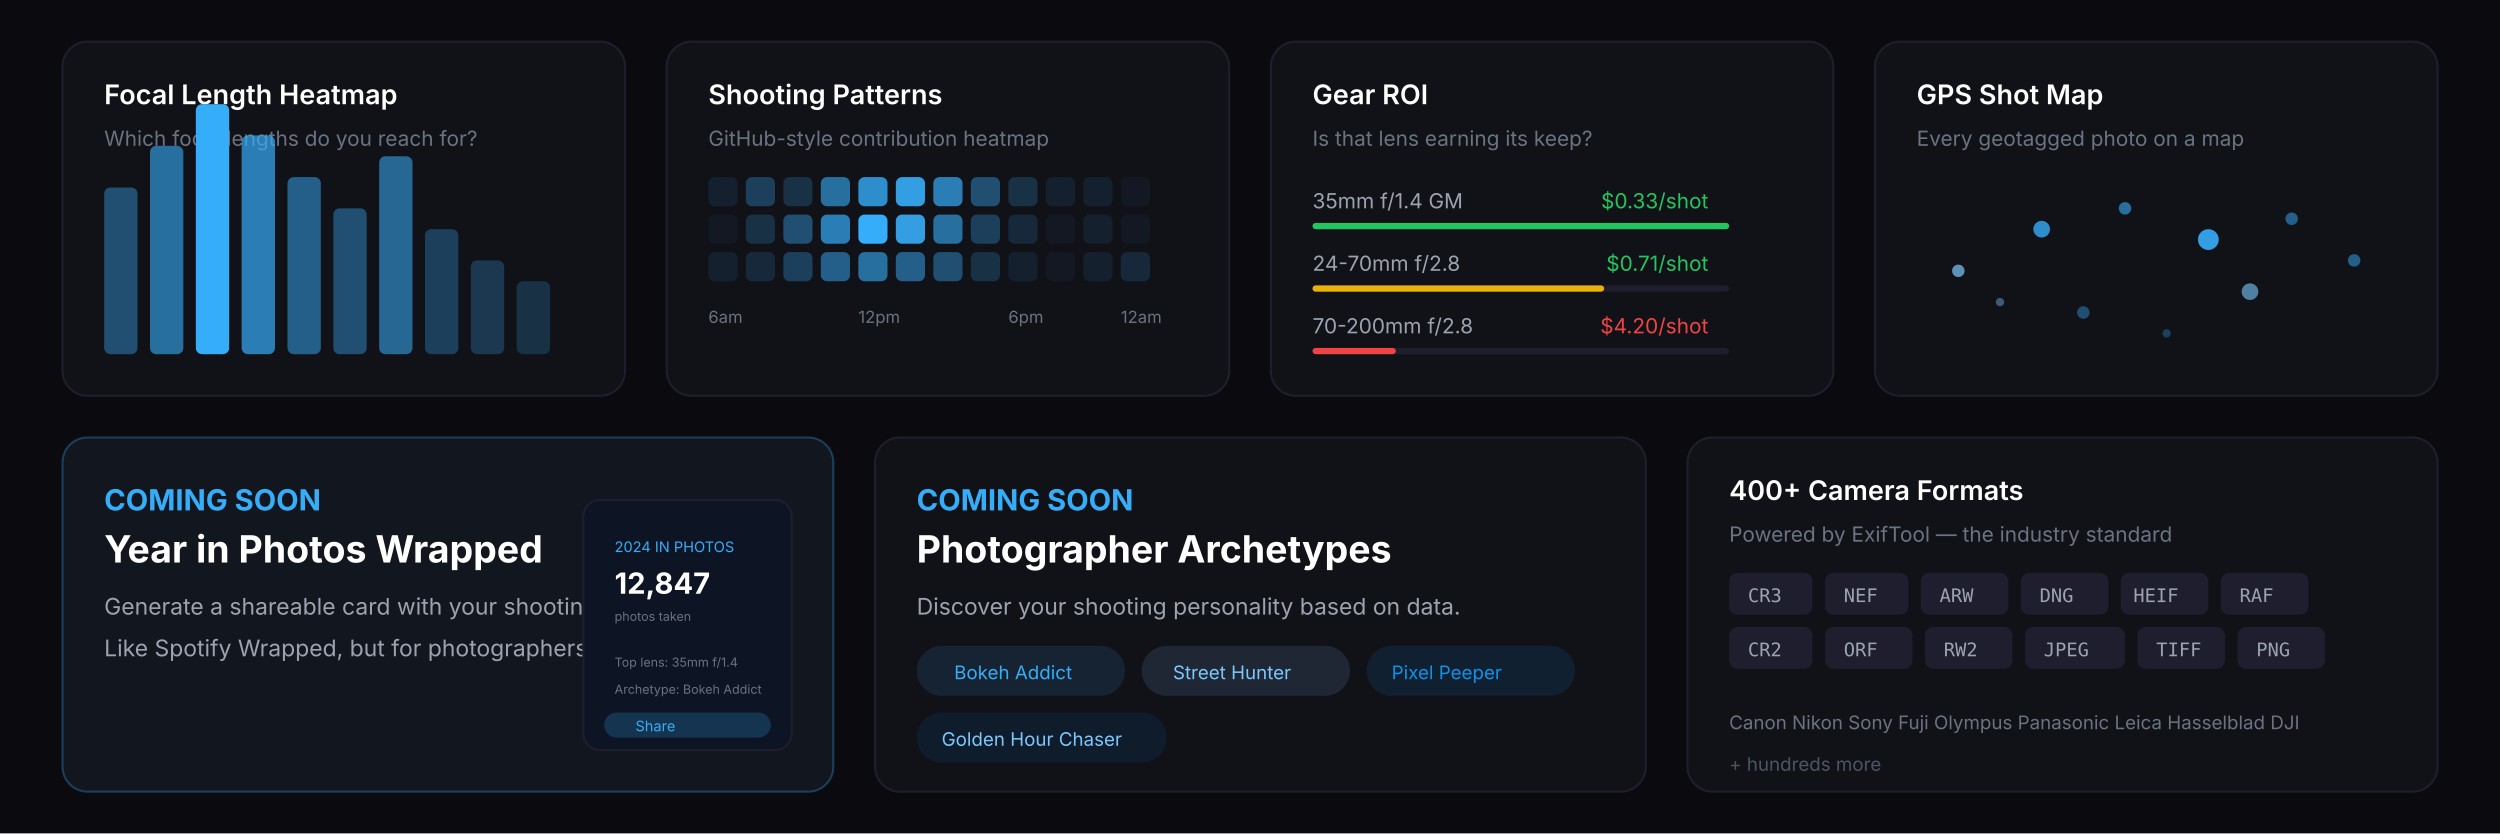
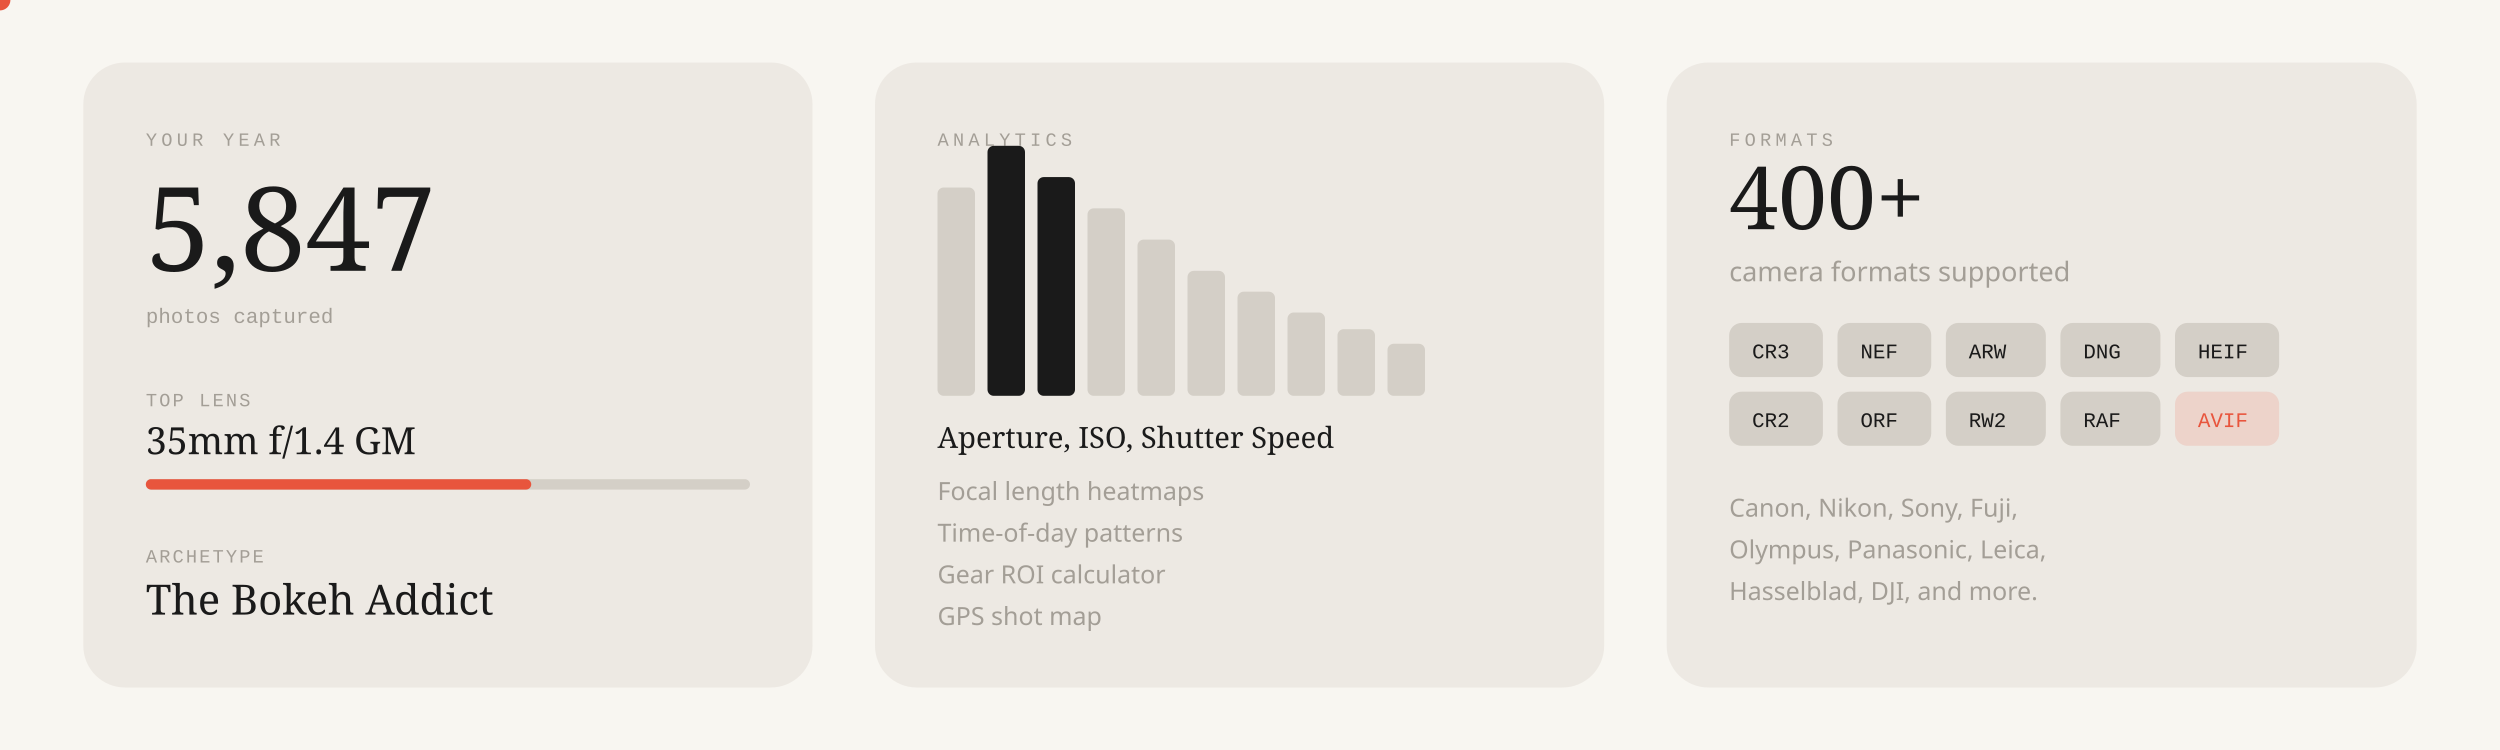
- <svg xmlns="http://www.w3.org/2000/svg" viewBox="0 0 1200 400" fill="none">
-   <rect width="1200" height="400" fill="#0a0a0f" />
-   <rect x="30" y="20" width="270" height="170" rx="12" fill="#111118" stroke="#1e1e2e" stroke-width="1" />
-   <text x="50" y="50" font-family="Inter, system-ui, sans-serif" font-size="13" font-weight="600" fill="#ffffff">Focal Length Heatmap</text>
-   <text x="50" y="70" font-family="Inter, system-ui, sans-serif" font-size="10" fill="#6b7280">Which focal lengths do you reach for?</text>
-   <rect x="50" y="90" width="16" height="80" rx="3" fill="#36adf8" opacity="0.4" />
-   <rect x="72" y="70" width="16" height="100" rx="3" fill="#36adf8" opacity="0.6" />
-   <rect x="94" y="50" width="16" height="120" rx="3" fill="#36adf8" />
-   <rect x="116" y="65" width="16" height="105" rx="3" fill="#36adf8" opacity="0.7" />
-   <rect x="138" y="85" width="16" height="85" rx="3" fill="#36adf8" opacity="0.5" />
-   <rect x="160" y="100" width="16" height="70" rx="3" fill="#36adf8" opacity="0.4" />
-   <rect x="182" y="75" width="16" height="95" rx="3" fill="#36adf8" opacity="0.55" />
-   <rect x="204" y="110" width="16" height="60" rx="3" fill="#36adf8" opacity="0.3" />
-   <rect x="226" y="125" width="16" height="45" rx="3" fill="#36adf8" opacity="0.25" />
-   <rect x="248" y="135" width="16" height="35" rx="3" fill="#36adf8" opacity="0.2" />
-   <rect x="320" y="20" width="270" height="170" rx="12" fill="#111118" stroke="#1e1e2e" stroke-width="1" />
-   <text x="340" y="50" font-family="Inter, system-ui, sans-serif" font-size="13" font-weight="600" fill="#ffffff">Shooting Patterns</text>
-   <text x="340" y="70" font-family="Inter, system-ui, sans-serif" font-size="10" fill="#6b7280">GitHub-style contribution heatmap</text>
-   <rect x="340" y="85" width="14" height="14" rx="3" fill="#36adf8" opacity="0.1" />
-   <rect x="358" y="85" width="14" height="14" rx="3" fill="#36adf8" opacity="0.3" />
-   <rect x="376" y="85" width="14" height="14" rx="3" fill="#36adf8" opacity="0.2" />
-   <rect x="394" y="85" width="14" height="14" rx="3" fill="#36adf8" opacity="0.6" />
-   <rect x="412" y="85" width="14" height="14" rx="3" fill="#36adf8" opacity="0.8" />
-   <rect x="430" y="85" width="14" height="14" rx="3" fill="#36adf8" opacity="0.9" />
-   <rect x="448" y="85" width="14" height="14" rx="3" fill="#36adf8" opacity="0.7" />
-   <rect x="466" y="85" width="14" height="14" rx="3" fill="#36adf8" opacity="0.4" />
-   <rect x="484" y="85" width="14" height="14" rx="3" fill="#36adf8" opacity="0.2" />
-   <rect x="502" y="85" width="14" height="14" rx="3" fill="#36adf8" opacity="0.1" />
-   <rect x="520" y="85" width="14" height="14" rx="3" fill="#36adf8" opacity="0.1" />
-   <rect x="538" y="85" width="14" height="14" rx="3" fill="#36adf8" opacity="0.05" />
-   <rect x="340" y="103" width="14" height="14" rx="3" fill="#36adf8" opacity="0.05" />
-   <rect x="358" y="103" width="14" height="14" rx="3" fill="#36adf8" opacity="0.2" />
-   <rect x="376" y="103" width="14" height="14" rx="3" fill="#36adf8" opacity="0.4" />
-   <rect x="394" y="103" width="14" height="14" rx="3" fill="#36adf8" opacity="0.7" />
-   <rect x="412" y="103" width="14" height="14" rx="3" fill="#36adf8" opacity="1.0" />
-   <rect x="430" y="103" width="14" height="14" rx="3" fill="#36adf8" opacity="0.9" />
-   <rect x="448" y="103" width="14" height="14" rx="3" fill="#36adf8" opacity="0.6" />
-   <rect x="466" y="103" width="14" height="14" rx="3" fill="#36adf8" opacity="0.3" />
-   <rect x="484" y="103" width="14" height="14" rx="3" fill="#36adf8" opacity="0.15" />
-   <rect x="502" y="103" width="14" height="14" rx="3" fill="#36adf8" opacity="0.05" />
-   <rect x="520" y="103" width="14" height="14" rx="3" fill="#36adf8" opacity="0.1" />
-   <rect x="538" y="103" width="14" height="14" rx="3" fill="#36adf8" opacity="0.05" />
-   <rect x="340" y="121" width="14" height="14" rx="3" fill="#36adf8" opacity="0.1" />
-   <rect x="358" y="121" width="14" height="14" rx="3" fill="#36adf8" opacity="0.15" />
-   <rect x="376" y="121" width="14" height="14" rx="3" fill="#36adf8" opacity="0.3" />
-   <rect x="394" y="121" width="14" height="14" rx="3" fill="#36adf8" opacity="0.5" />
-   <rect x="412" y="121" width="14" height="14" rx="3" fill="#36adf8" opacity="0.6" />
-   <rect x="430" y="121" width="14" height="14" rx="3" fill="#36adf8" opacity="0.5" />
-   <rect x="448" y="121" width="14" height="14" rx="3" fill="#36adf8" opacity="0.4" />
-   <rect x="466" y="121" width="14" height="14" rx="3" fill="#36adf8" opacity="0.2" />
-   <rect x="484" y="121" width="14" height="14" rx="3" fill="#36adf8" opacity="0.1" />
-   <rect x="502" y="121" width="14" height="14" rx="3" fill="#36adf8" opacity="0.05" />
-   <rect x="520" y="121" width="14" height="14" rx="3" fill="#36adf8" opacity="0.1" />
-   <rect x="538" y="121" width="14" height="14" rx="3" fill="#36adf8" opacity="0.15" />
-   <text x="340" y="155" font-family="Inter, system-ui, sans-serif" font-size="8" fill="#6b7280">6am</text>
-   <text x="412" y="155" font-family="Inter, system-ui, sans-serif" font-size="8" fill="#6b7280">12pm</text>
-   <text x="484" y="155" font-family="Inter, system-ui, sans-serif" font-size="8" fill="#6b7280">6pm</text>
-   <text x="538" y="155" font-family="Inter, system-ui, sans-serif" font-size="8" fill="#6b7280">12am</text>
-   <rect x="610" y="20" width="270" height="170" rx="12" fill="#111118" stroke="#1e1e2e" stroke-width="1" />
-   <text x="630" y="50" font-family="Inter, system-ui, sans-serif" font-size="13" font-weight="600" fill="#ffffff">Gear ROI</text>
-   <text x="630" y="70" font-family="Inter, system-ui, sans-serif" font-size="10" fill="#6b7280">Is that lens earning its keep?</text>
-   <text x="630" y="100" font-family="Inter, system-ui, sans-serif" font-size="10" fill="#9ca3af">35mm f/1.4 GM</text>
-   <text x="820" y="100" font-family="Inter, system-ui, sans-serif" font-size="10" fill="#22c55e" text-anchor="end">$0.33/shot</text>
-   <rect x="630" y="107" width="200" height="3" rx="1.5" fill="#1e1e2e" />
-   <rect x="630" y="107" width="200" height="3" rx="1.5" fill="#22c55e" />
-   <text x="630" y="130" font-family="Inter, system-ui, sans-serif" font-size="10" fill="#9ca3af">24-70mm f/2.8</text>
-   <text x="820" y="130" font-family="Inter, system-ui, sans-serif" font-size="10" fill="#22c55e" text-anchor="end">$0.71/shot</text>
-   <rect x="630" y="137" width="200" height="3" rx="1.5" fill="#1e1e2e" />
-   <rect x="630" y="137" width="140" height="3" rx="1.5" fill="#eab308" />
-   <text x="630" y="160" font-family="Inter, system-ui, sans-serif" font-size="10" fill="#9ca3af">70-200mm f/2.8</text>
-   <text x="820" y="160" font-family="Inter, system-ui, sans-serif" font-size="10" fill="#ef4444" text-anchor="end">$4.20/shot</text>
-   <rect x="630" y="167" width="200" height="3" rx="1.5" fill="#1e1e2e" />
-   <rect x="630" y="167" width="40" height="3" rx="1.5" fill="#ef4444" />
-   <rect x="900" y="20" width="270" height="170" rx="12" fill="#111118" stroke="#1e1e2e" stroke-width="1" />
-   <text x="920" y="50" font-family="Inter, system-ui, sans-serif" font-size="13" font-weight="600" fill="#ffffff">GPS Shot Map</text>
-   <text x="920" y="70" font-family="Inter, system-ui, sans-serif" font-size="10" fill="#6b7280">Every geotagged photo on a map</text>
-   <circle cx="980" cy="110" r="4" fill="#36adf8" opacity="0.8" />
-   <circle cx="1020" cy="100" r="3" fill="#36adf8" opacity="0.6" />
-   <circle cx="1060" cy="115" r="5" fill="#36adf8" opacity="0.9" />
-   <circle cx="1100" cy="105" r="3" fill="#36adf8" opacity="0.5" />
-   <circle cx="940" cy="130" r="3" fill="#7cc8fc" opacity="0.7" />
-   <circle cx="1080" cy="140" r="4" fill="#7cc8fc" opacity="0.6" />
-   <circle cx="1000" cy="150" r="3" fill="#36adf8" opacity="0.4" />
-   <circle cx="1130" cy="125" r="3" fill="#36adf8" opacity="0.5" />
-   <circle cx="960" cy="145" r="2" fill="#7cc8fc" opacity="0.4" />
-   <circle cx="1040" cy="160" r="2" fill="#36adf8" opacity="0.3" />
-   <rect x="30" y="210" width="370" height="170" rx="12" fill="#111118" stroke="#36adf8" stroke-width="1" stroke-opacity="0.3" />
-   <rect x="30" y="210" width="370" height="170" rx="12" fill="#36adf8" opacity="0.03" />
-   <text x="50" y="245" font-family="Inter, system-ui, sans-serif" font-size="14" font-weight="700" fill="#36adf8">COMING SOON</text>
-   <text x="50" y="270" font-family="Inter, system-ui, sans-serif" font-size="18" font-weight="700" fill="#ffffff">Year in Photos Wrapped</text>
-   <text x="50" y="295" font-family="Inter, system-ui, sans-serif" font-size="11" fill="#9ca3af">Generate a shareable card with your shooting stats.</text>
-   <text x="50" y="315" font-family="Inter, system-ui, sans-serif" font-size="11" fill="#9ca3af">Like Spotify Wrapped, but for photographers.</text>
-   <rect x="280" y="240" width="100" height="120" rx="8" fill="#0d1525" stroke="#1e1e2e" stroke-width="1" />
-   <text x="295" y="265" font-family="Inter, system-ui, sans-serif" font-size="7" fill="#36adf8">2024 IN PHOTOS</text>
-   <text x="295" y="285" font-family="Inter, system-ui, sans-serif" font-size="14" font-weight="700" fill="#ffffff">12,847</text>
-   <text x="295" y="298" font-family="Inter, system-ui, sans-serif" font-size="6" fill="#6b7280">photos taken</text>
-   <text x="295" y="320" font-family="Inter, system-ui, sans-serif" font-size="6" fill="#6b7280">Top lens: 35mm f/1.4</text>
-   <text x="295" y="333" font-family="Inter, system-ui, sans-serif" font-size="6" fill="#6b7280">Archetype: Bokeh Addict</text>
-   <rect x="290" y="342" width="80" height="12" rx="6" fill="#36adf8" opacity="0.2" />
-   <text x="305" y="351" font-family="Inter, system-ui, sans-serif" font-size="7" fill="#36adf8">Share</text>
-   <rect x="420" y="210" width="370" height="170" rx="12" fill="#111118" stroke="#1e1e2e" stroke-width="1" />
-   <text x="440" y="245" font-family="Inter, system-ui, sans-serif" font-size="14" font-weight="700" fill="#36adf8">COMING SOON</text>
-   <text x="440" y="270" font-family="Inter, system-ui, sans-serif" font-size="18" font-weight="700" fill="#ffffff">Photographer Archetypes</text>
-   <text x="440" y="295" font-family="Inter, system-ui, sans-serif" font-size="11" fill="#9ca3af">Discover your shooting personality based on data.</text>
-   <rect x="440" y="310" width="100" height="24" rx="12" fill="#36adf8" opacity="0.12" />
-   <text x="458" y="326" font-family="Inter, system-ui, sans-serif" font-size="9" fill="#36adf8">Bokeh Addict</text>
-   <rect x="548" y="310" width="100" height="24" rx="12" fill="#7cc8fc" opacity="0.12" />
-   <text x="563" y="326" font-family="Inter, system-ui, sans-serif" font-size="9" fill="#7cc8fc">Street Hunter</text>
-   <rect x="656" y="310" width="100" height="24" rx="12" fill="#0c93e9" opacity="0.12" />
-   <text x="668" y="326" font-family="Inter, system-ui, sans-serif" font-size="9" fill="#0c93e9">Pixel Peeper</text>
-   <rect x="440" y="342" width="120" height="24" rx="12" fill="#015ca1" opacity="0.15" />
-   <text x="452" y="358" font-family="Inter, system-ui, sans-serif" font-size="9" fill="#7cc8fc">Golden Hour Chaser</text>
-   <rect x="810" y="210" width="360" height="170" rx="12" fill="#111118" stroke="#1e1e2e" stroke-width="1" />
-   <text x="830" y="240" font-family="Inter, system-ui, sans-serif" font-size="13" font-weight="600" fill="#ffffff">400+ Camera Formats</text>
-   <text x="830" y="260" font-family="Inter, system-ui, sans-serif" font-size="10" fill="#6b7280">Powered by ExifTool — the industry standard</text>
-   <rect x="830" y="275" width="40" height="20" rx="4" fill="#1e1e2e" />
-   <text x="839" y="289" font-family="monospace" font-size="9" fill="#9ca3af">CR3</text>
-   <rect x="876" y="275" width="40" height="20" rx="4" fill="#1e1e2e" />
-   <text x="885" y="289" font-family="monospace" font-size="9" fill="#9ca3af">NEF</text>
-   <rect x="922" y="275" width="42" height="20" rx="4" fill="#1e1e2e" />
-   <text x="931" y="289" font-family="monospace" font-size="9" fill="#9ca3af">ARW</text>
-   <rect x="970" y="275" width="42" height="20" rx="4" fill="#1e1e2e" />
-   <text x="979" y="289" font-family="monospace" font-size="9" fill="#9ca3af">DNG</text>
-   <rect x="1018" y="275" width="42" height="20" rx="4" fill="#1e1e2e" />
-   <text x="1024" y="289" font-family="monospace" font-size="9" fill="#9ca3af">HEIF</text>
-   <rect x="1066" y="275" width="42" height="20" rx="4" fill="#1e1e2e" />
-   <text x="1075" y="289" font-family="monospace" font-size="9" fill="#9ca3af">RAF</text>
-   <rect x="830" y="301" width="40" height="20" rx="4" fill="#1e1e2e" />
-   <text x="839" y="315" font-family="monospace" font-size="9" fill="#9ca3af">CR2</text>
-   <rect x="876" y="301" width="42" height="20" rx="4" fill="#1e1e2e" />
-   <text x="885" y="315" font-family="monospace" font-size="9" fill="#9ca3af">ORF</text>
-   <rect x="924" y="301" width="42" height="20" rx="4" fill="#1e1e2e" />
-   <text x="933" y="315" font-family="monospace" font-size="9" fill="#9ca3af">RW2</text>
-   <rect x="972" y="301" width="48" height="20" rx="4" fill="#1e1e2e" />
-   <text x="981" y="315" font-family="monospace" font-size="9" fill="#9ca3af">JPEG</text>
-   <rect x="1026" y="301" width="42" height="20" rx="4" fill="#1e1e2e" />
-   <text x="1035" y="315" font-family="monospace" font-size="9" fill="#9ca3af">TIFF</text>
-   <rect x="1074" y="301" width="42" height="20" rx="4" fill="#1e1e2e" />
-   <text x="1083" y="315" font-family="monospace" font-size="9" fill="#9ca3af">PNG</text>
-   <text x="830" y="350" font-family="Inter, system-ui, sans-serif" font-size="9" fill="#6b7280">Canon  Nikon  Sony  Fuji  Olympus  Panasonic  Leica  Hasselblad  DJI</text>
-   <text x="830" y="370" font-family="Inter, system-ui, sans-serif" font-size="9" fill="#4b5563">+ hundreds more</text>
+ <svg xmlns="http://www.w3.org/2000/svg" viewBox="0 0 1200 360" fill="none">
+   <rect width="1200" height="360" fill="#F8F6F1" />
+   <rect x="40" y="30" width="350" height="300" rx="20" fill="#EDE9E3" />
+   <text x="70" y="70" font-family="'Courier New', monospace" font-size="9" fill="#A39E96" letter-spacing="2">YOUR YEAR</text>
+   <text x="70" y="130" font-family="Georgia, serif" font-size="56" fill="#1A1A1A">5,847</text>
+   <text x="70" y="155" font-family="'Courier New', monospace" font-size="10" fill="#A39E96">photos captured</text>
+   <text x="70" y="195" font-family="'Courier New', monospace" font-size="9" fill="#A39E96" letter-spacing="1">TOP LENS</text>
+   <text x="70" y="218" font-family="Georgia, serif" font-size="18" fill="#1A1A1A">35mm f/1.4 GM</text>
+   <rect x="70" y="230" width="290" height="5" rx="2.5" fill="#D4CFC7" />
+   <rect x="70" y="230" width="185" height="5" rx="2.5" fill="#E8553D" />
+   <text x="70" y="270" font-family="'Courier New', monospace" font-size="9" fill="#A39E96" letter-spacing="1">ARCHETYPE</text>
+   <text x="70" y="295" font-family="Georgia, serif" font-size="20" fill="#1A1A1A">The Bokeh Addict</text>
+   <circle x="325" y="295" r="5" fill="#E8553D" />
+   <rect x="420" y="30" width="350" height="300" rx="20" fill="#EDE9E3" />
+   <text x="450" y="70" font-family="'Courier New', monospace" font-size="9" fill="#A39E96" letter-spacing="2">ANALYTICS</text>
+   <rect x="450" y="90" width="18" height="100" rx="3" fill="#D4CFC7" />
+   <rect x="474" y="70" width="18" height="120" rx="3" fill="#1A1A1A" />
+   <rect x="498" y="85" width="18" height="105" rx="3" fill="#1A1A1A" />
+   <rect x="522" y="100" width="18" height="90" rx="3" fill="#D4CFC7" />
+   <rect x="546" y="115" width="18" height="75" rx="3" fill="#D4CFC7" />
+   <rect x="570" y="130" width="18" height="60" rx="3" fill="#D4CFC7" />
+   <rect x="594" y="140" width="18" height="50" rx="3" fill="#D4CFC7" />
+   <rect x="618" y="150" width="18" height="40" rx="3" fill="#D4CFC7" />
+   <rect x="642" y="158" width="18" height="32" rx="3" fill="#D4CFC7" />
+   <rect x="666" y="165" width="18" height="25" rx="3" fill="#D4CFC7" />
+   <text x="450" y="215" font-family="Georgia, serif" font-size="14" fill="#1A1A1A">Aperture, ISO, Shutter Speed</text>
+   <text x="450" y="240" font-family="system-ui, sans-serif" font-size="12" fill="#A39E96">Focal length heatmaps</text>
+   <text x="450" y="260" font-family="system-ui, sans-serif" font-size="12" fill="#A39E96">Time-of-day patterns</text>
+   <text x="450" y="280" font-family="system-ui, sans-serif" font-size="12" fill="#A39E96">Gear ROI calculator</text>
+   <text x="450" y="300" font-family="system-ui, sans-serif" font-size="12" fill="#A39E96">GPS shot map</text>
+   <rect x="800" y="30" width="360" height="300" rx="20" fill="#EDE9E3" />
+   <text x="830" y="70" font-family="'Courier New', monospace" font-size="9" fill="#A39E96" letter-spacing="2">FORMATS</text>
+   <text x="830" y="110" font-family="Georgia, serif" font-size="42" fill="#1A1A1A">400+</text>
+   <text x="830" y="135" font-family="system-ui, sans-serif" font-size="13" fill="#A39E96">camera formats supported</text>
+   <rect x="830" y="155" width="45" height="26" rx="6" fill="#D4CFC7" />
+   <text x="841" y="172" font-family="'Courier New', monospace" font-size="10" fill="#1A1A1A">CR3</text>
+   <rect x="882" y="155" width="45" height="26" rx="6" fill="#D4CFC7" />
+   <text x="893" y="172" font-family="'Courier New', monospace" font-size="10" fill="#1A1A1A">NEF</text>
+   <rect x="934" y="155" width="48" height="26" rx="6" fill="#D4CFC7" />
+   <text x="945" y="172" font-family="'Courier New', monospace" font-size="10" fill="#1A1A1A">ARW</text>
+   <rect x="989" y="155" width="48" height="26" rx="6" fill="#D4CFC7" />
+   <text x="1000" y="172" font-family="'Courier New', monospace" font-size="10" fill="#1A1A1A">DNG</text>
+   <rect x="1044" y="155" width="50" height="26" rx="6" fill="#D4CFC7" />
+   <text x="1055" y="172" font-family="'Courier New', monospace" font-size="10" fill="#1A1A1A">HEIF</text>
+   <rect x="830" y="188" width="45" height="26" rx="6" fill="#D4CFC7" />
+   <text x="841" y="205" font-family="'Courier New', monospace" font-size="10" fill="#1A1A1A">CR2</text>
+   <rect x="882" y="188" width="45" height="26" rx="6" fill="#D4CFC7" />
+   <text x="893" y="205" font-family="'Courier New', monospace" font-size="10" fill="#1A1A1A">ORF</text>
+   <rect x="934" y="188" width="48" height="26" rx="6" fill="#D4CFC7" />
+   <text x="945" y="205" font-family="'Courier New', monospace" font-size="10" fill="#1A1A1A">RW2</text>
+   <rect x="989" y="188" width="48" height="26" rx="6" fill="#D4CFC7" />
+   <text x="1000" y="205" font-family="'Courier New', monospace" font-size="10" fill="#1A1A1A">RAF</text>
+   <rect x="1044" y="188" width="50" height="26" rx="6" fill="#E8553D" opacity="0.15" />
+   <text x="1055" y="205" font-family="'Courier New', monospace" font-size="10" fill="#E8553D">AVIF</text>
+   <text x="830" y="248" font-family="system-ui, sans-serif" font-size="12" fill="#A39E96">Canon, Nikon, Sony, Fuji,</text>
+   <text x="830" y="268" font-family="system-ui, sans-serif" font-size="12" fill="#A39E96">Olympus, Panasonic, Leica,</text>
+   <text x="830" y="288" font-family="system-ui, sans-serif" font-size="12" fill="#A39E96">Hasselblad, DJI, and more.</text>
</svg>
